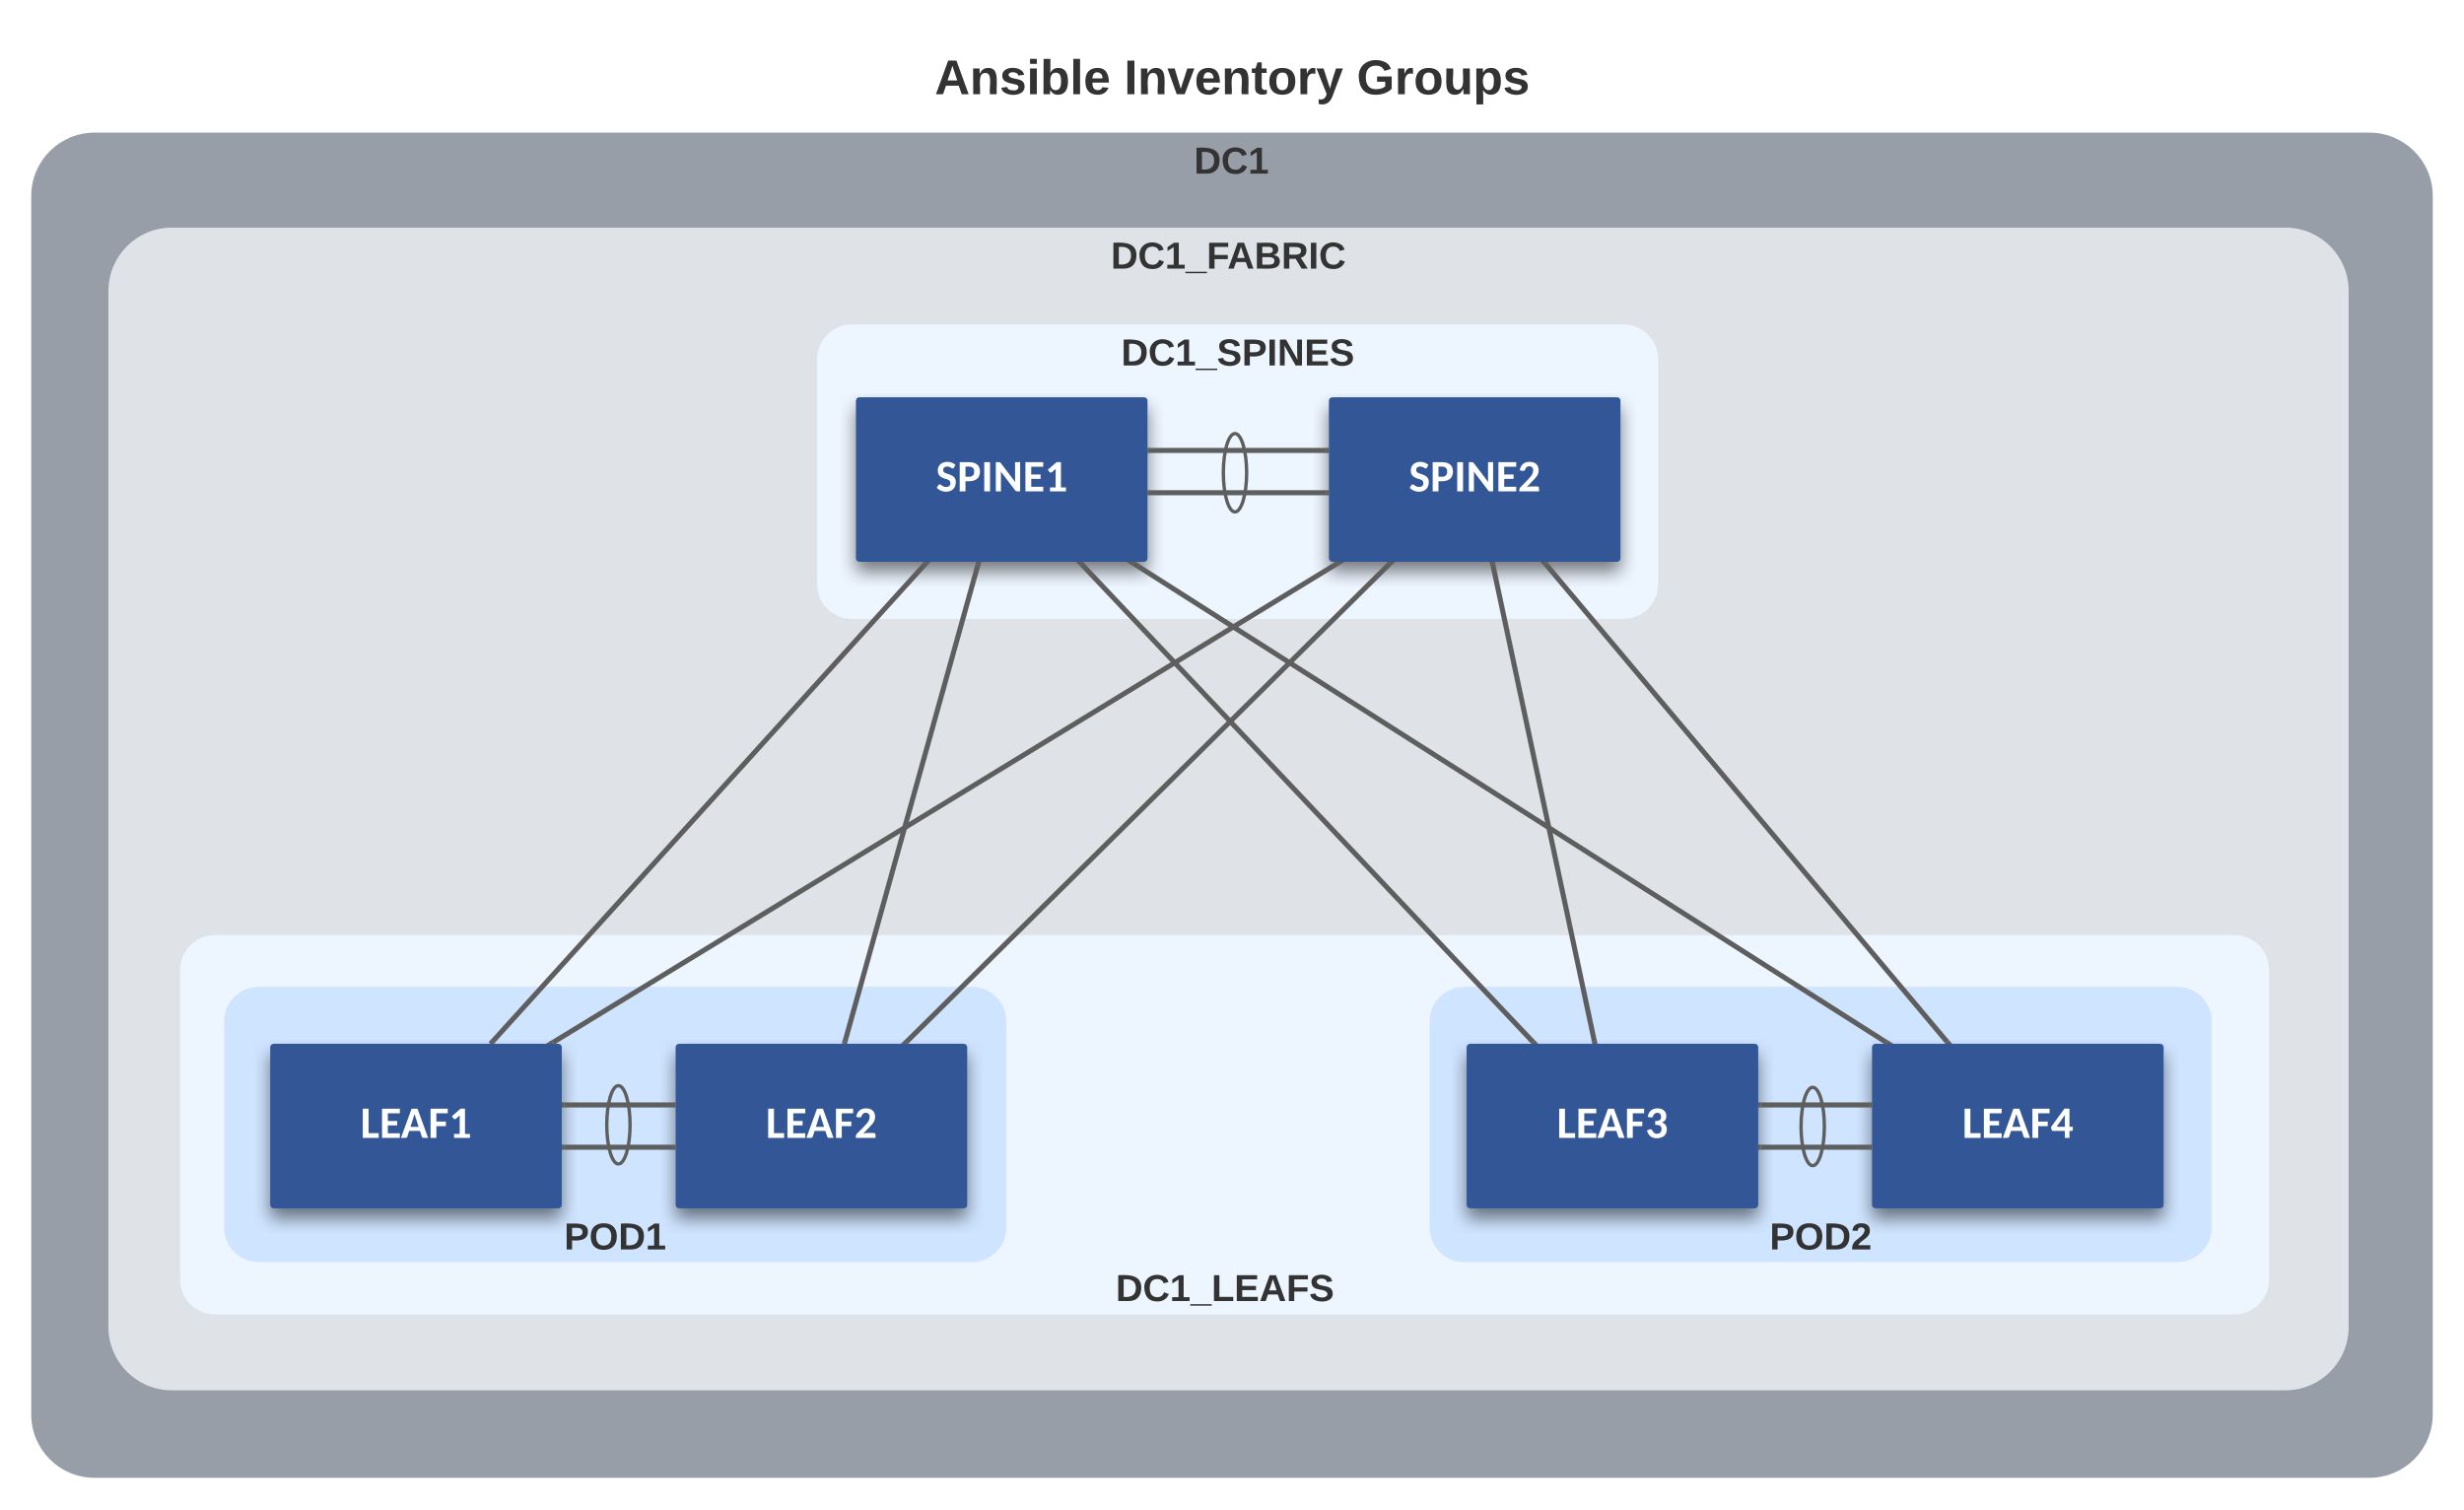
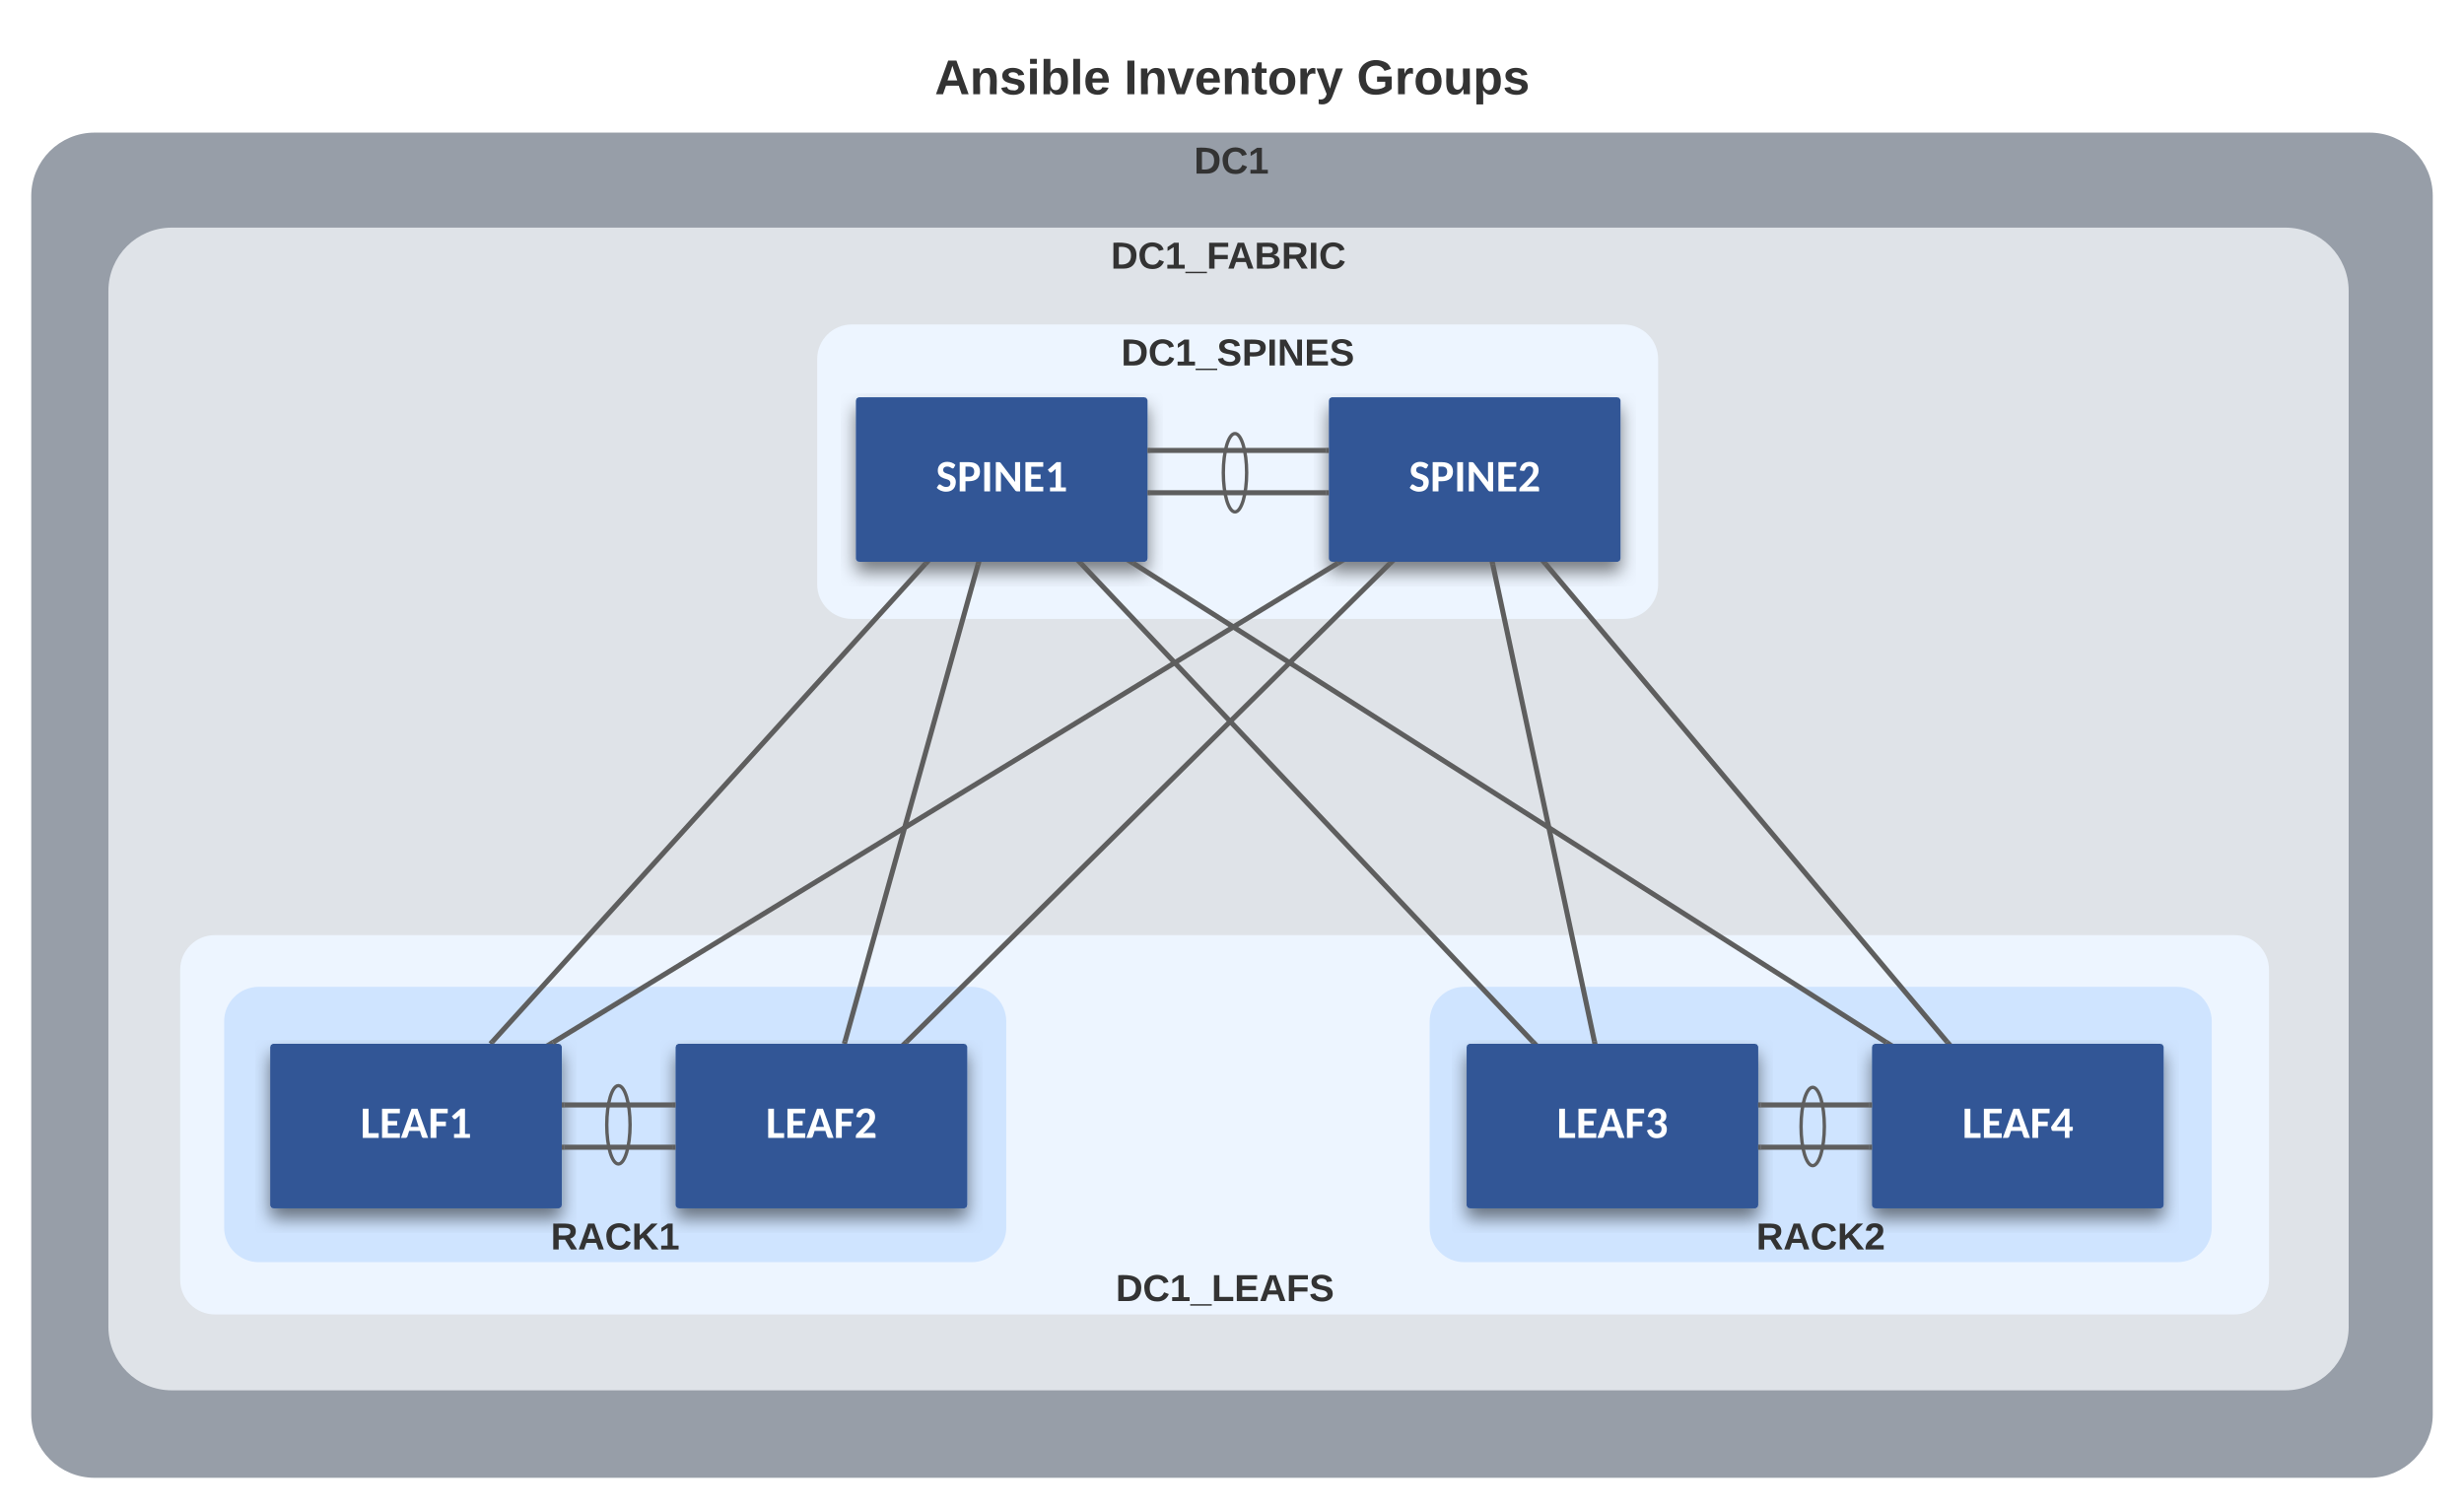
<svg xmlns="http://www.w3.org/2000/svg" xmlns:ns1="lucid" xmlns:xlink="http://www.w3.org/1999/xlink" width="1458.65" height="893.29">
  <g transform="translate(-123.7442 -214.8597)" ns1:page-tab-id="EEzK2ZJf.YBn">
    <path d="M0 0h1760v1360H0z" fill="#fff" />
    <path d="M143.74 330.86a36 36 0 0 1 36-36H1526.4a36 36 0 0 1 36 36v721.3a36 36 0 0 1-36 36H179.73a36 36 0 0 1-36-36z" stroke="#979ea8" stroke-width="3" fill="#979ea8" />
    <use xlink:href="#a" transform="matrix(1,0,0,1,148.7442,299.8597) translate(681.8445 17.77778)" />
    <path d="M189.42 387.1a36 36 0 0 1 36-36h1251.2a36 36 0 0 1 36 36v613.28a36 36 0 0 1-36 36H225.42a36 36 0 0 1-36-36z" stroke="#dfe3e8" stroke-width="3" fill="#dfe3e8" />
    <use xlink:href="#b" transform="matrix(1,0,0,1,194.4162,356.0927) translate(586.968 17.77778)" />
    <path d="M231.9 788.92a19 19 0 0 1 19-19h1195.57a19 19 0 0 1 19 19v183.53a19 19 0 0 1-19 19H250.9a19 19 0 0 1-19-19z" stroke="#edf5ff" stroke-width="3" fill="#edf5ff" />
    <use xlink:href="#c" transform="matrix(1,0,0,1,236.9018,774.9182) translate(547.3445 210.115)" />
    <path d="M609 427.43a19 19 0 0 1 19-19h456.84a19 19 0 0 1 19 19v133.3a19 19 0 0 1-19 19H628a19 19 0 0 1-19-19z" stroke="#edf5ff" stroke-width="3" fill="#edf5ff" />
    <use xlink:href="#d" transform="matrix(1,0,0,1,614.0109,413.4275) translate(173.4568 17.77778)" />
    <path d="M143.74 234.86H1562.4v60H143.73z" fill="none" />
    <use xlink:href="#e" transform="matrix(1,0,0,1,143.7442,234.8597) translate(533.358 35.77778)" />
    <use xlink:href="#f" transform="matrix(1,0,0,1,143.7442,234.8597) translate(645.463 35.77778)" />
    <use xlink:href="#g" transform="matrix(1,0,0,1,143.7442,234.8597) translate(783.1667 35.77778)" />
    <path d="M971.57 819.52a19 19 0 0 1 19-19h422a19 19 0 0 1 19 19v122a19 19 0 0 1-19 19h-422a19 19 0 0 1-19-19z" stroke="#cfe4ff" stroke-width="3" fill="#cfe4ff" />
-     <use xlink:href="#h" transform="matrix(1,0,0,1,976.5675,805.5207) translate(194.789 148.9666)" />
+     <use xlink:href="#h" transform="matrix(1,0,0,1,976.5675,805.5207) translate(186.8569 148.9666)" />
    <path d="M257.93 819.52a19 19 0 0 1 19-19h422a19 19 0 0 1 19 19v122a19 19 0 0 1-19 19h-422a19 19 0 0 1-19-19z" stroke="#cfe4ff" stroke-width="3" fill="#cfe4ff" />
-     <use xlink:href="#i" transform="matrix(1,0,0,1,262.929,805.5207) translate(194.789 148.9666)" />
+     <use xlink:href="#i" transform="matrix(1,0,0,1,262.929,805.5207) translate(186.8569 148.9666)" />
    <g filter="url(#j)">
      <path d="M993.95 834.24a.5.5 0 0 0-.5.5v93.42a.5.5 0 0 0 .5.5h168.64a.5.5 0 0 0 .5-.5v-93.42a.5.5 0 0 0-.5-.5z" stroke="#315796" stroke-width="3" fill="#315796" />
      <use xlink:href="#k" transform="matrix(1,0,0,1,1003.293,845.2888) translate(42.0638 43.16667)" />
    </g>
    <g filter="url(#j)">
      <path d="M1233.95 834.24a.5.5 0 0 0-.5.5v93.42a.5.5 0 0 0 .5.5h168.64a.5.5 0 0 0 .5-.5v-93.42a.5.5 0 0 0-.5-.5z" stroke="#315796" stroke-width="3" fill="#315796" />
      <use xlink:href="#l" transform="matrix(1,0,0,1,1243.293,845.2888) translate(42.0638 43.16667)" />
    </g>
    <g filter="url(#j)">
      <path d="M285.7 834.24a.5.5 0 0 0-.5.5v93.42a.5.5 0 0 0 .5.5h168.63a.5.5 0 0 0 .5-.5v-93.42a.5.5 0 0 0-.5-.5z" stroke="#315796" stroke-width="3" fill="#315796" />
      <use xlink:href="#m" transform="matrix(1,0,0,1,295.0307,845.2888) translate(42.0638 43.16667)" />
    </g>
    <g filter="url(#j)">
      <path d="M525.7 834.24a.5.5 0 0 0-.5.5v93.42a.5.5 0 0 0 .5.5h168.63a.5.5 0 0 0 .5-.5v-93.42a.5.5 0 0 0-.5-.5z" stroke="#315796" stroke-width="3" fill="#315796" />
      <use xlink:href="#n" transform="matrix(1,0,0,1,535.0307,845.2888) translate(42.0638 43.16667)" />
    </g>
    <path d="M457.82 868.94h64.4" stroke="#5e5e5e" stroke-width="3" fill="none" />
    <path d="M457.86 870.44h-1.54v-3h1.54zM523.7 870.44h-1.53v-3h1.54z" stroke="#5e5e5e" stroke-width=".05" fill="#5e5e5e" />
    <path d="M457.8 893.97h64.4" stroke="#5e5e5e" stroke-width="3" fill="none" />
    <path d="M457.85 895.47h-1.54l.02-3h1.53zM523.7 895.47h-1.54v-3h1.54z" stroke="#5e5e5e" stroke-width=".05" fill="#5e5e5e" />
    <path d="M1166.08 868.94h64.4" stroke="#5e5e5e" stroke-width="3" fill="none" />
    <path d="M1166.12 870.44h-1.54v-3h1.54zM1231.97 870.44h-1.54v-3h1.54z" stroke="#5e5e5e" stroke-width=".05" fill="#5e5e5e" />
    <path d="M1166.08 893.97h64.38" stroke="#5e5e5e" stroke-width="3" fill="none" />
    <path d="M1166.12 895.47h-1.54v-3h1.54zM1231.96 895.47h-1.54v-3h1.54z" stroke="#5e5e5e" stroke-width=".05" fill="#5e5e5e" />
    <g filter="url(#j)">
      <path d="M632.43 451.52a.5.5 0 0 0-.5.5v93.42a.5.5 0 0 0 .5.5h168.64a.5.5 0 0 0 .5-.5v-93.42a.5.5 0 0 0-.5-.5z" stroke="#315796" stroke-width="3" fill="#315796" />
      <use xlink:href="#o" transform="matrix(1,0,0,1,641.768,462.5676) translate(36.0026 43.16667)" />
    </g>
    <g filter="url(#j)">
      <path d="M912.43 451.52a.5.5 0 0 0-.5.5v93.42a.5.5 0 0 0 .5.5h168.64a.5.5 0 0 0 .5-.5v-93.42a.5.5 0 0 0-.5-.5z" stroke="#315796" stroke-width="3" fill="#315796" />
      <use xlink:href="#p" transform="matrix(1,0,0,1,921.768,462.5676) translate(36.0026 43.16667)" />
    </g>
    <path d="M415.13 831.65l256.5-283.12" stroke="#5e5e5e" stroke-width="3" fill="none" />
    <path d="M416.27 832.63l-.12.13h-2.03l-1.1-1 1.02-1.15zM674.66 547.42l-1.95 2.15-2.2-2.02.1-.13z" stroke="#5e5e5e" stroke-width=".05" fill="#5e5e5e" />
    <path d="M451.02 831.98L915.74 548.2" stroke="#5e5e5e" stroke-width="3" fill="none" />
    <path d="M451.54 832.77h-4.68l3.4-2.1zM919.9 547.42l-3.4 2.08-1.28-2.1z" stroke="#5e5e5e" stroke-width=".05" fill="#5e5e5e" />
    <path d="M624 831.3l78.76-282.43" stroke="#5e5e5e" stroke-width="3" fill="none" />
    <path d="M625.45 831.68l-.3 1.08h-1.56l-1.45-.4.4-1.5zM704.72 547.42l-.52 1.9-2.9-.82.3-1.08z" stroke="#5e5e5e" stroke-width=".05" fill="#5e5e5e" />
    <path d="M660.28 831.7l286.2-283.23" stroke="#5e5e5e" stroke-width="3" fill="none" />
    <path d="M661.36 832.75H657.08l2.17-2.14zM949.68 547.42l-2.17 2.15-2.1-2.13.02-.02z" stroke="#5e5e5e" stroke-width=".05" fill="#5e5e5e" />
    <path d="M1031.24 831.66L763.78 548.52" stroke="#5e5e5e" stroke-width="3" fill="none" />
    <path d="M1034.33 832.75h-4.13l-.08-.1 2.18-2.05zM764.82 547.43l.08.1-2.18 2.05-2.03-2.15z" stroke="#5e5e5e" stroke-width=".05" fill="#5e5e5e" />
    <path d="M1067.6 831.3l-60.17-282.4" stroke="#5e5e5e" stroke-width="3" fill="none" />
    <path d="M1069.43 832.75h-3.06l-.26-1.2 2.95-.6zM1008.66 547.43l.25 1.2-2.92.6-.4-1.8z" stroke="#5e5e5e" stroke-width=".05" fill="#5e5e5e" />
    <path d="M1240.45 831.94l-445.88-283.7" stroke="#5e5e5e" stroke-width="3" fill="none" />
    <path d="M1244.5 832.74h-4.6l1.33-2.1zM795.13 547.44l-1.33 2.1-3.3-2.1z" stroke="#5e5e5e" stroke-width=".05" fill="#5e5e5e" />
    <path d="M1276.4 831.6l-237.77-283.02" stroke="#5e5e5e" stroke-width="3" fill="none" />
    <path d="M1279.32 832.75h-3.92l-.18-.2 2.3-1.94zM1039.62 547.43l.18.22-2.3 1.93-1.8-2.15z" stroke="#5e5e5e" stroke-width=".05" fill="#5e5e5e" />
    <path d="M804.56 481.5h104.4" stroke="#5e5e5e" stroke-width="3" fill="none" />
    <path d="M804.6 483h-1.54v-3h1.54zM910.45 483h-1.54v-3h1.55z" stroke="#5e5e5e" stroke-width=".05" fill="#5e5e5e" />
    <path d="M804.55 506.54h104.4" stroke="#5e5e5e" stroke-width="3" fill="none" />
    <path d="M804.6 508.04h-1.55v-3h1.54zM910.44 508.04h-1.54v-3h1.54z" stroke="#5e5e5e" stroke-width=".05" fill="#5e5e5e" />
    <path d="M854.84 517.88c-3.82 0-6.9-10.38-6.9-23.18 0-12.8 3.08-23.18 6.9-23.18 3.8 0 6.9 10.38 6.9 23.18 0 12.8-3.1 23.18-6.9 23.18zM489.84 903.88c-3.82 0-6.9-10.38-6.9-23.18 0-12.8 3.08-23.18 6.9-23.18 3.8 0 6.9 10.38 6.9 23.18 0 12.8-3.1 23.18-6.9 23.18z" stroke="#5e5e5e" stroke-width="2" fill-opacity="0" />
    <g>
      <path d="M1196.84 904.88c-3.82 0-6.9-10.38-6.9-23.18 0-12.8 3.08-23.18 6.9-23.18 3.8 0 6.9 10.38 6.9 23.18 0 12.8-3.1 23.18-6.9 23.18z" stroke="#5e5e5e" stroke-width="2" fill-opacity="0" />
    </g>
    <defs>
      <path fill="#333" d="M24-248c120-7 223 5 221 122C244-46 201 0 124 0H24v-248zM76-40c74 7 117-18 117-86 0-67-45-88-117-82v168" id="q" />
      <path fill="#333" d="M67-125c0 53 21 87 73 88 37 1 54-22 65-47l45 17C233-25 199 4 140 4 58 4 20-42 15-125 8-235 124-281 211-232c18 10 29 29 36 50l-46 12c-8-25-30-41-62-41-52 0-71 34-72 86" id="r" />
      <path fill="#333" d="M23 0v-37h61v-169l-59 37v-38l62-41h46v211h57V0H23" id="s" />
      <g id="a">
        <use transform="matrix(0.0617284,0,0,0.0617284,0,0)" xlink:href="#q" />
        <use transform="matrix(0.0617284,0,0,0.0617284,15.98765,0)" xlink:href="#r" />
        <use transform="matrix(0.0617284,0,0,0.0617284,31.97531,0)" xlink:href="#s" />
      </g>
      <path fill="#333" d="M-4 44V30h207v14H-4" id="t" />
      <path fill="#333" d="M76-208v77h127v40H76V0H24v-248h183v40H76" id="u" />
      <path fill="#333" d="M199 0l-22-63H83L61 0H9l90-248h61L250 0h-51zm-33-102l-36-108c-10 38-24 72-36 108h72" id="v" />
      <path fill="#333" d="M182-130c37 4 62 22 62 59C244 23 116-4 24 0v-248c84 5 203-23 205 63 0 31-19 50-47 55zM76-148c40-3 101 13 101-30 0-44-60-28-101-31v61zm0 110c48-3 116 14 116-37 0-48-69-32-116-35v72" id="w" />
      <path fill="#333" d="M240-174c0 40-23 61-54 70L253 0h-59l-57-94H76V0H24v-248c93 4 217-23 216 74zM76-134c48-2 112 12 112-38 0-48-66-32-112-35v73" id="x" />
      <path fill="#333" d="M24 0v-248h52V0H24" id="y" />
      <g id="b">
        <use transform="matrix(0.0617284,0,0,0.0617284,0,0)" xlink:href="#q" />
        <use transform="matrix(0.0617284,0,0,0.0617284,15.98765,0)" xlink:href="#r" />
        <use transform="matrix(0.0617284,0,0,0.0617284,31.97531,0)" xlink:href="#s" />
        <use transform="matrix(0.0617284,0,0,0.0617284,44.32099,0)" xlink:href="#t" />
        <use transform="matrix(0.0617284,0,0,0.0617284,56.66667,0)" xlink:href="#u" />
        <use transform="matrix(0.0617284,0,0,0.0617284,68.95062,0)" xlink:href="#v" />
        <use transform="matrix(0.0617284,0,0,0.0617284,84.93827,0)" xlink:href="#w" />
        <use transform="matrix(0.0617284,0,0,0.0617284,100.9259,0)" xlink:href="#x" />
        <use transform="matrix(0.0617284,0,0,0.0617284,116.9136,0)" xlink:href="#y" />
        <use transform="matrix(0.0617284,0,0,0.0617284,123.0864,0)" xlink:href="#r" />
      </g>
      <path fill="#333" d="M24 0v-248h52v208h133V0H24" id="z" />
      <path fill="#333" d="M24 0v-248h195v40H76v63h132v40H76v65h150V0H24" id="A" />
      <path fill="#333" d="M169-182c-1-43-94-46-97-3 18 66 151 10 154 114 3 95-165 93-204 36-6-8-10-19-12-30l50-8c3 46 112 56 116 5-17-69-150-10-154-114-4-87 153-88 188-35 5 8 8 18 10 28" id="B" />
      <g id="c">
        <use transform="matrix(0.0617284,0,0,0.0617284,0,0)" xlink:href="#q" />
        <use transform="matrix(0.0617284,0,0,0.0617284,15.98765,0)" xlink:href="#r" />
        <use transform="matrix(0.0617284,0,0,0.0617284,31.97531,0)" xlink:href="#s" />
        <use transform="matrix(0.0617284,0,0,0.0617284,44.32099,0)" xlink:href="#t" />
        <use transform="matrix(0.0617284,0,0,0.0617284,56.66667,0)" xlink:href="#z" />
        <use transform="matrix(0.0617284,0,0,0.0617284,70.18519,0)" xlink:href="#A" />
        <use transform="matrix(0.0617284,0,0,0.0617284,85,0)" xlink:href="#v" />
        <use transform="matrix(0.0617284,0,0,0.0617284,100.9877,0)" xlink:href="#u" />
        <use transform="matrix(0.0617284,0,0,0.0617284,114.5062,0)" xlink:href="#B" />
      </g>
      <path fill="#333" d="M24-248c93 1 206-16 204 79-1 75-69 88-152 82V0H24v-248zm52 121c47 0 100 7 100-41 0-47-54-39-100-39v80" id="C" />
      <path fill="#333" d="M175 0L67-191c6 58 2 128 3 191H24v-248h59L193-55c-6-58-2-129-3-193h46V0h-61" id="D" />
      <g id="d">
        <use transform="matrix(0.0617284,0,0,0.0617284,0,0)" xlink:href="#q" />
        <use transform="matrix(0.0617284,0,0,0.0617284,15.98765,0)" xlink:href="#r" />
        <use transform="matrix(0.0617284,0,0,0.0617284,31.97531,0)" xlink:href="#s" />
        <use transform="matrix(0.0617284,0,0,0.0617284,44.32099,0)" xlink:href="#t" />
        <use transform="matrix(0.0617284,0,0,0.0617284,56.66667,0)" xlink:href="#B" />
        <use transform="matrix(0.0617284,0,0,0.0617284,71.48148,0)" xlink:href="#C" />
        <use transform="matrix(0.0617284,0,0,0.0617284,86.2963,0)" xlink:href="#y" />
        <use transform="matrix(0.0617284,0,0,0.0617284,92.46914,0)" xlink:href="#D" />
        <use transform="matrix(0.0617284,0,0,0.0617284,108.4568,0)" xlink:href="#A" />
        <use transform="matrix(0.0617284,0,0,0.0617284,123.2716,0)" xlink:href="#B" />
      </g>
      <path fill="#333" d="M135-194c87-1 58 113 63 194h-50c-7-57 23-157-34-157-59 0-34 97-39 157H25l-1-190h47c2 12-1 28 3 38 12-26 28-41 61-42" id="E" />
      <path fill="#333" d="M137-138c1-29-70-34-71-4 15 46 118 7 119 86 1 83-164 76-172 9l43-7c4 19 20 25 44 25 33 8 57-30 24-41C81-84 22-81 20-136c-2-80 154-74 161-7" id="F" />
      <path fill="#333" d="M25-224v-37h50v37H25zM25 0v-190h50V0H25" id="G" />
      <path fill="#333" d="M135-194c52 0 70 43 70 98 0 56-19 99-73 100-30 1-46-15-58-35L72 0H24l1-261h50v104c11-23 29-37 60-37zM114-30c31 0 40-27 40-66 0-37-7-63-39-63s-41 28-41 65c0 36 8 64 40 64" id="H" />
      <path fill="#333" d="M25 0v-261h50V0H25" id="I" />
      <path fill="#333" d="M185-48c-13 30-37 53-82 52C43 2 14-33 14-96s30-98 90-98c62 0 83 45 84 108H66c0 31 8 55 39 56 18 0 30-7 34-22zm-45-69c5-46-57-63-70-21-2 6-4 13-4 21h74" id="J" />
      <g id="e">
        <use transform="matrix(0.08024691,0,0,0.08024691,0,0)" xlink:href="#v" />
        <use transform="matrix(0.08024691,0,0,0.08024691,20.78395,0)" xlink:href="#E" />
        <use transform="matrix(0.08024691,0,0,0.08024691,38.35802,0)" xlink:href="#F" />
        <use transform="matrix(0.08024691,0,0,0.08024691,54.40741,0)" xlink:href="#G" />
        <use transform="matrix(0.08024691,0,0,0.08024691,62.4321,0)" xlink:href="#H" />
        <use transform="matrix(0.08024691,0,0,0.08024691,80.00617,0)" xlink:href="#I" />
        <use transform="matrix(0.08024691,0,0,0.08024691,88.03086,0)" xlink:href="#J" />
      </g>
      <path fill="#333" d="M128 0H69L1-190h53L99-40l48-150h52" id="K" />
      <path fill="#333" d="M115-3C79 11 28 4 28-45v-112H4v-33h27l15-45h31v45h36v33H77v99c-1 23 16 31 38 25v30" id="L" />
      <path fill="#333" d="M110-194c64 0 96 36 96 99 0 64-35 99-97 99-61 0-95-36-95-99 0-62 34-99 96-99zm-1 164c35 0 45-28 45-65 0-40-10-65-43-65-34 0-45 26-45 65 0 36 10 65 43 65" id="M" />
      <path fill="#333" d="M135-150c-39-12-60 13-60 57V0H25l-1-190h47c2 13-1 29 3 40 6-28 27-53 61-41v41" id="N" />
      <path fill="#333" d="M123 10C108 53 80 86 19 72V37c35 8 53-11 59-39L3-190h52l48 148c12-52 28-100 44-148h51" id="O" />
      <g id="f">
        <use transform="matrix(0.08024691,0,0,0.08024691,0,0)" xlink:href="#y" />
        <use transform="matrix(0.08024691,0,0,0.08024691,8.024691,0)" xlink:href="#E" />
        <use transform="matrix(0.08024691,0,0,0.08024691,25.59877,0)" xlink:href="#K" />
        <use transform="matrix(0.08024691,0,0,0.08024691,41.64815,0)" xlink:href="#J" />
        <use transform="matrix(0.08024691,0,0,0.08024691,57.69753,0)" xlink:href="#E" />
        <use transform="matrix(0.08024691,0,0,0.08024691,75.2716,0)" xlink:href="#L" />
        <use transform="matrix(0.08024691,0,0,0.08024691,84.82099,0)" xlink:href="#M" />
        <use transform="matrix(0.08024691,0,0,0.08024691,102.3951,0)" xlink:href="#N" />
        <use transform="matrix(0.08024691,0,0,0.08024691,113.6296,0)" xlink:href="#O" />
      </g>
      <path fill="#333" d="M67-125c0 54 23 88 75 88 28 0 53-7 68-21v-34h-60v-39h108v91C232-14 192 4 140 4 58 4 20-42 15-125 8-236 126-280 215-234c19 10 29 26 37 47l-47 15c-11-23-29-39-63-39-53 1-75 33-75 86" id="P" />
      <path fill="#333" d="M85 4C-2 5 27-109 22-190h50c7 57-23 150 33 157 60-5 35-97 40-157h50l1 190h-47c-2-12 1-28-3-38-12 25-28 42-61 42" id="Q" />
      <path fill="#333" d="M135-194c53 0 70 44 70 98 0 56-19 98-73 100-31 1-45-17-59-34 3 33 2 69 2 105H25l-1-265h48c2 10 0 23 3 31 11-24 29-35 60-35zM114-30c33 0 39-31 40-66 0-38-9-64-40-64-56 0-55 130 0 130" id="R" />
      <g id="g">
        <use transform="matrix(0.08024691,0,0,0.08024691,0,0)" xlink:href="#P" />
        <use transform="matrix(0.08024691,0,0,0.08024691,22.46914,0)" xlink:href="#N" />
        <use transform="matrix(0.08024691,0,0,0.08024691,33.7037,0)" xlink:href="#M" />
        <use transform="matrix(0.08024691,0,0,0.08024691,51.27778,0)" xlink:href="#Q" />
        <use transform="matrix(0.08024691,0,0,0.08024691,68.85185,0)" xlink:href="#R" />
        <use transform="matrix(0.08024691,0,0,0.08024691,86.42593,0)" xlink:href="#F" />
      </g>
-       <path fill="#333" d="M140-251c80 0 125 45 125 126S219 4 139 4C58 4 15-44 15-125s44-126 125-126zm-1 214c52 0 73-35 73-88 0-50-21-86-72-86-52 0-73 35-73 86s22 88 72 88" id="S" />
+       <path fill="#333" d="M195 0l-88-114-31 24V0H24v-248h52v113l112-113h60L142-143 257 0h-62" id="S" />
      <path fill="#333" d="M182-182c0 78-84 86-111 141h115V0H12c-6-101 99-100 120-180 1-22-12-31-33-32-23 0-32 14-35 34l-49-3c5-45 32-70 84-70 51 0 83 22 83 69" id="T" />
      <g id="h">
-         <use transform="matrix(0.0617284,0,0,0.0617284,0,0)" xlink:href="#C" />
-         <use transform="matrix(0.0617284,0,0,0.0617284,14.81481,0)" xlink:href="#S" />
-         <use transform="matrix(0.0617284,0,0,0.0617284,32.09877,0)" xlink:href="#q" />
-         <use transform="matrix(0.0617284,0,0,0.0617284,48.08642,0)" xlink:href="#T" />
+         <use transform="matrix(0.0617284,0,0,0.0617284,0,0)" xlink:href="#x" />
+         <use transform="matrix(0.0617284,0,0,0.0617284,15.98765,0)" xlink:href="#v" />
+         <use transform="matrix(0.0617284,0,0,0.0617284,31.97531,0)" xlink:href="#r" />
+         <use transform="matrix(0.0617284,0,0,0.0617284,47.96296,0)" xlink:href="#S" />
+         <use transform="matrix(0.0617284,0,0,0.0617284,63.95062,0)" xlink:href="#T" />
      </g>
      <g id="i">
-         <use transform="matrix(0.0617284,0,0,0.0617284,0,0)" xlink:href="#C" />
-         <use transform="matrix(0.0617284,0,0,0.0617284,14.81481,0)" xlink:href="#S" />
-         <use transform="matrix(0.0617284,0,0,0.0617284,32.09877,0)" xlink:href="#q" />
-         <use transform="matrix(0.0617284,0,0,0.0617284,48.08642,0)" xlink:href="#s" />
+         <use transform="matrix(0.0617284,0,0,0.0617284,0,0)" xlink:href="#x" />
+         <use transform="matrix(0.0617284,0,0,0.0617284,15.98765,0)" xlink:href="#v" />
+         <use transform="matrix(0.0617284,0,0,0.0617284,31.97531,0)" xlink:href="#r" />
+         <use transform="matrix(0.0617284,0,0,0.0617284,47.96296,0)" xlink:href="#S" />
+         <use transform="matrix(0.0617284,0,0,0.0617284,63.95062,0)" xlink:href="#s" />
      </g>
      <path fill="#fff" d="M371-216h461V0H108v-1328h263v1112" id="U" />
      <path fill="#fff" d="M928-1328v209H382v351h425v201H382v358h547L928 0H118v-1328h810" id="V" />
      <path fill="#fff" d="M1240 0h-202c-47 1-76-24-87-58l-84-261H378L295-59c-11 29-44 59-86 59H4l484-1328h268zM437-503h370c-61-196-127-384-186-583-56 202-123 386-184 583" id="W" />
      <path fill="#fff" d="M890-1328v209H373v376h433v209H373V0H109v-1328h781" id="X" />
      <path fill="#fff" d="M113-955c38-239 181-388 448-388 186 0 310 81 369 209 18 42 27 87 27 134 1 168-77 256-203 297 151 51 227 154 227 307C981-126 800 8 532 14 260 20 143-131 76-338c63-25 186-102 236-14 46 82 93 164 218 164 130 0 203-76 210-200 9-175-112-206-288-206v-171c158-2 269-37 269-193 0-117-60-182-173-183-99-1-165 67-190 142-19 57-44 79-118 66" id="Y" />
      <g id="k">
        <use transform="matrix(0.01302083,0,0,0.01302083,0,0)" xlink:href="#U" />
        <use transform="matrix(0.01302083,0,0,0.01302083,11.27604,0)" xlink:href="#V" />
        <use transform="matrix(0.01302083,0,0,0.01302083,23.95833,0)" xlink:href="#W" />
        <use transform="matrix(0.01302083,0,0,0.01302083,40.11719,0)" xlink:href="#X" />
        <use transform="matrix(0.01302083,0,0,0.01302083,52.35677,0)" xlink:href="#Y" />
      </g>
      <filter id="j" filterUnits="objectBoundingBox" x="-.06" y="-.04" width="1.12" height="1.21">
        <feOffset result="offOut" in="SourceAlpha" dy="6" />
        <feGaussianBlur result="blurOut" in="offOut" stdDeviation="5" />
        <feColorMatrix result="colorOut" in="blurOut" values="0 0 0 0 0 0 0 0 0 0 0 0 0 0 0 0 0 0 0.502 0" />
        <feBlend in="SourceGraphic" in2="colorOut" />
      </filter>
      <path fill="#fff" d="M1007-505c-9 70 29 185-49 186H854V0H644v-319H105c-83-4-69-108-90-173l609-837h230v824h153zm-363 0c3-182-8-376 8-546L269-505h375" id="Z" />
      <g id="l">
        <use transform="matrix(0.01302083,0,0,0.01302083,0,0)" xlink:href="#U" />
        <use transform="matrix(0.01302083,0,0,0.01302083,11.27604,0)" xlink:href="#V" />
        <use transform="matrix(0.01302083,0,0,0.01302083,23.95833,0)" xlink:href="#W" />
        <use transform="matrix(0.01302083,0,0,0.01302083,40.11719,0)" xlink:href="#X" />
        <use transform="matrix(0.01302083,0,0,0.01302083,52.35677,0)" xlink:href="#Z" />
      </g>
      <path fill="#fff" d="M236-180h257c2-279-3-565 3-840L323-871c-27 30-91 18-110-9l-76-104 399-346h198v1150h227V0H236v-180" id="aa" />
      <g id="m">
        <use transform="matrix(0.01302083,0,0,0.01302083,0,0)" xlink:href="#U" />
        <use transform="matrix(0.01302083,0,0,0.01302083,11.27604,0)" xlink:href="#V" />
        <use transform="matrix(0.01302083,0,0,0.01302083,23.95833,0)" xlink:href="#W" />
        <use transform="matrix(0.01302083,0,0,0.01302083,40.11719,0)" xlink:href="#X" />
        <use transform="matrix(0.01302083,0,0,0.01302083,52.35677,0)" xlink:href="#aa" />
      </g>
      <path fill="#fff" d="M89-955c40-238 181-388 449-388 250 0 409 134 409 381 0 232-139 347-258 472L407-195c126-46 310-24 475-29 49-1 86 32 85 80V0H69c-2-76 0-138 43-180 161-160 326-321 472-494 63-74 110-153 115-281 6-143-107-217-242-175-61 19-100 69-121 131-19 56-46 79-119 66" id="ab" />
      <g id="n">
        <use transform="matrix(0.01302083,0,0,0.01302083,0,0)" xlink:href="#U" />
        <use transform="matrix(0.01302083,0,0,0.01302083,11.27604,0)" xlink:href="#V" />
        <use transform="matrix(0.01302083,0,0,0.01302083,23.95833,0)" xlink:href="#W" />
        <use transform="matrix(0.01302083,0,0,0.01302083,40.11719,0)" xlink:href="#X" />
        <use transform="matrix(0.01302083,0,0,0.01302083,52.35677,0)" xlink:href="#ab" />
      </g>
      <path fill="#fff" d="M469-200c119 0 194-62 190-182-5-155-165-165-285-207C212-646 83-736 88-958c4-182 105-295 242-352 113-48 278-41 392 4 65 25 120 59 166 104l-67 124c-13 37-61 47-98 23-55-35-117-75-210-75-111 0-181 57-181 159 0 146 173 155 287 201 153 61 292 138 287 351-7 273-167 433-444 433-190 0-326-77-424-175l78-125c18-34 71-42 108-14 63 47 132 100 245 100" id="ac" />
      <path fill="#fff" d="M1037-902c0 300-189 436-495 441H378V0H115v-1328h427c303 4 495 131 495 426zm-263 0c0-143-81-224-232-224H378v461h164c156 2 232-87 232-237" id="ad" />
      <path fill="#fff" d="M405 0H141v-1328h264V0" id="ae" />
      <path fill="#fff" d="M122-1328c70 6 164-16 206 20 6 5 13 12 20 21l654 862c-4-44-6-86-6-125v-778h231V0c-62-4-141 10-187-10-14-6-27-18-40-35L348-902c4 41 6 80 6 115V0H122v-1328" id="af" />
      <g id="o">
        <use transform="matrix(0.01302083,0,0,0.01302083,0,0)" xlink:href="#ac" />
        <use transform="matrix(0.01302083,0,0,0.01302083,12.60417,0)" xlink:href="#ad" />
        <use transform="matrix(0.01302083,0,0,0.01302083,26.79688,0)" xlink:href="#ae" />
        <use transform="matrix(0.01302083,0,0,0.01302083,33.90625,0)" xlink:href="#af" />
        <use transform="matrix(0.01302083,0,0,0.01302083,51.47135,0)" xlink:href="#V" />
        <use transform="matrix(0.01302083,0,0,0.01302083,64.47917,0)" xlink:href="#aa" />
      </g>
      <g id="p">
        <use transform="matrix(0.01302083,0,0,0.01302083,0,0)" xlink:href="#ac" />
        <use transform="matrix(0.01302083,0,0,0.01302083,12.60417,0)" xlink:href="#ad" />
        <use transform="matrix(0.01302083,0,0,0.01302083,26.79688,0)" xlink:href="#ae" />
        <use transform="matrix(0.01302083,0,0,0.01302083,33.90625,0)" xlink:href="#af" />
        <use transform="matrix(0.01302083,0,0,0.01302083,51.47135,0)" xlink:href="#V" />
        <use transform="matrix(0.01302083,0,0,0.01302083,64.47917,0)" xlink:href="#ab" />
      </g>
    </defs>
  </g>
</svg>
